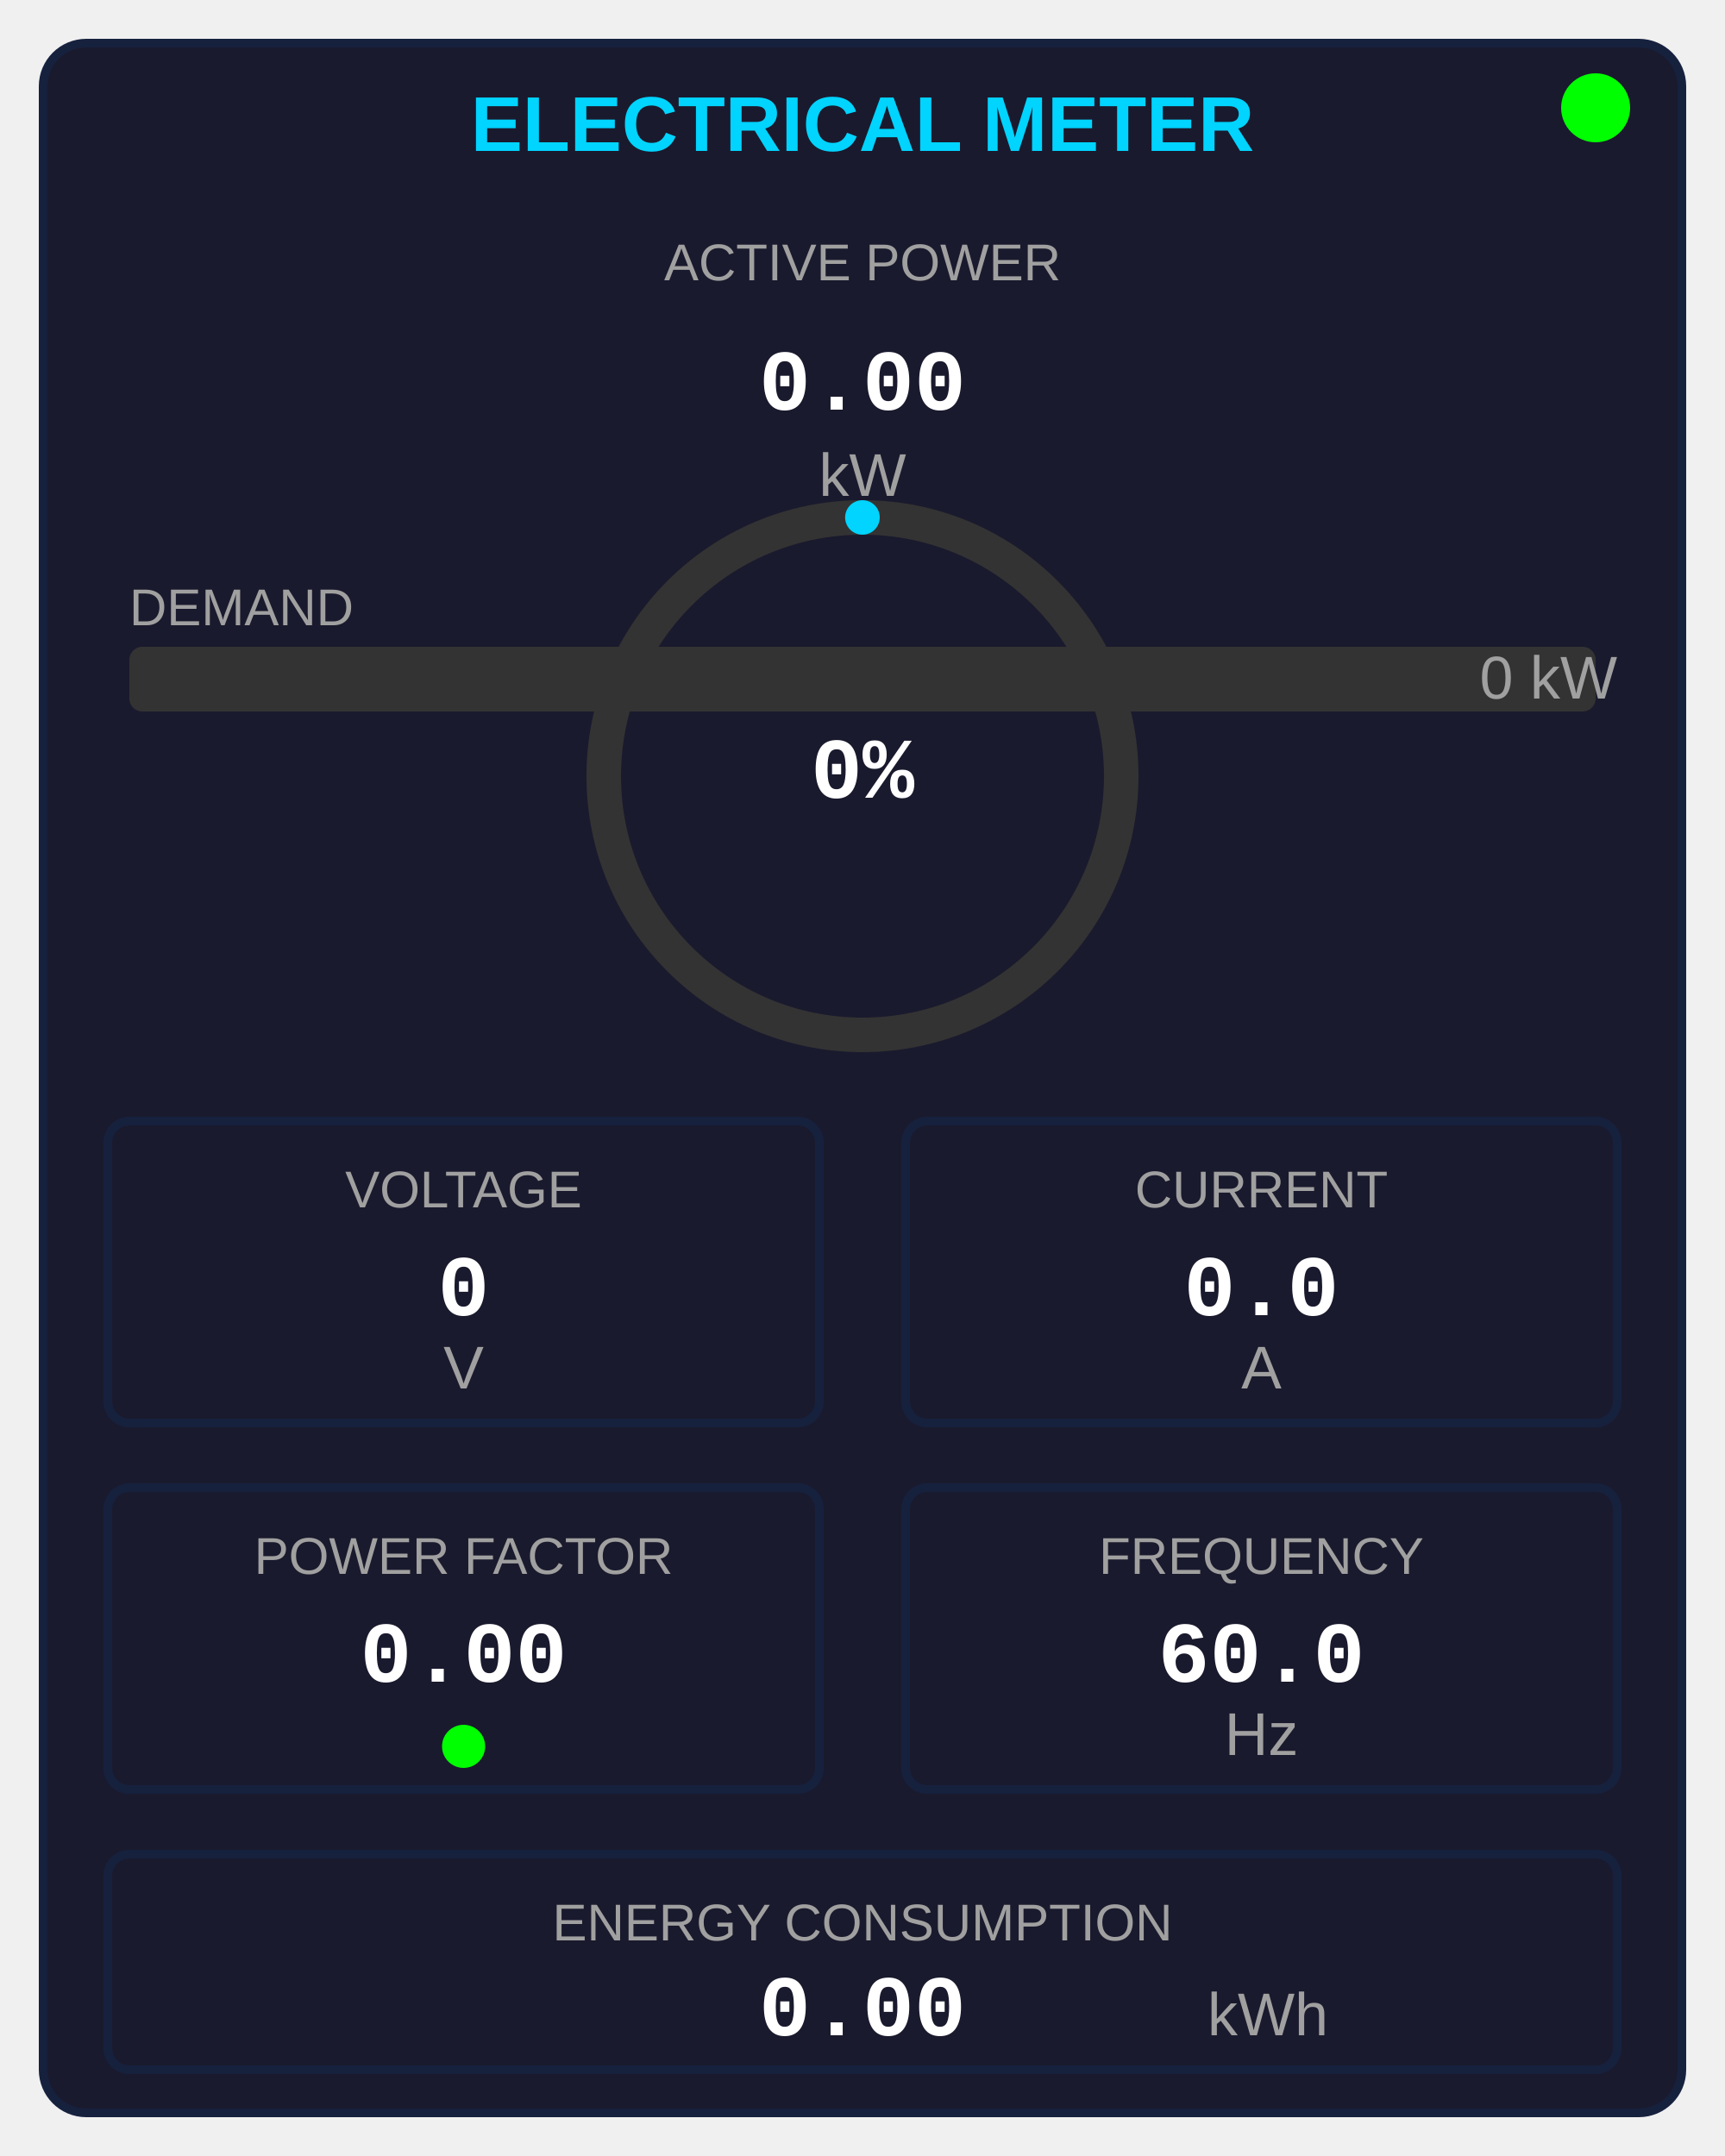
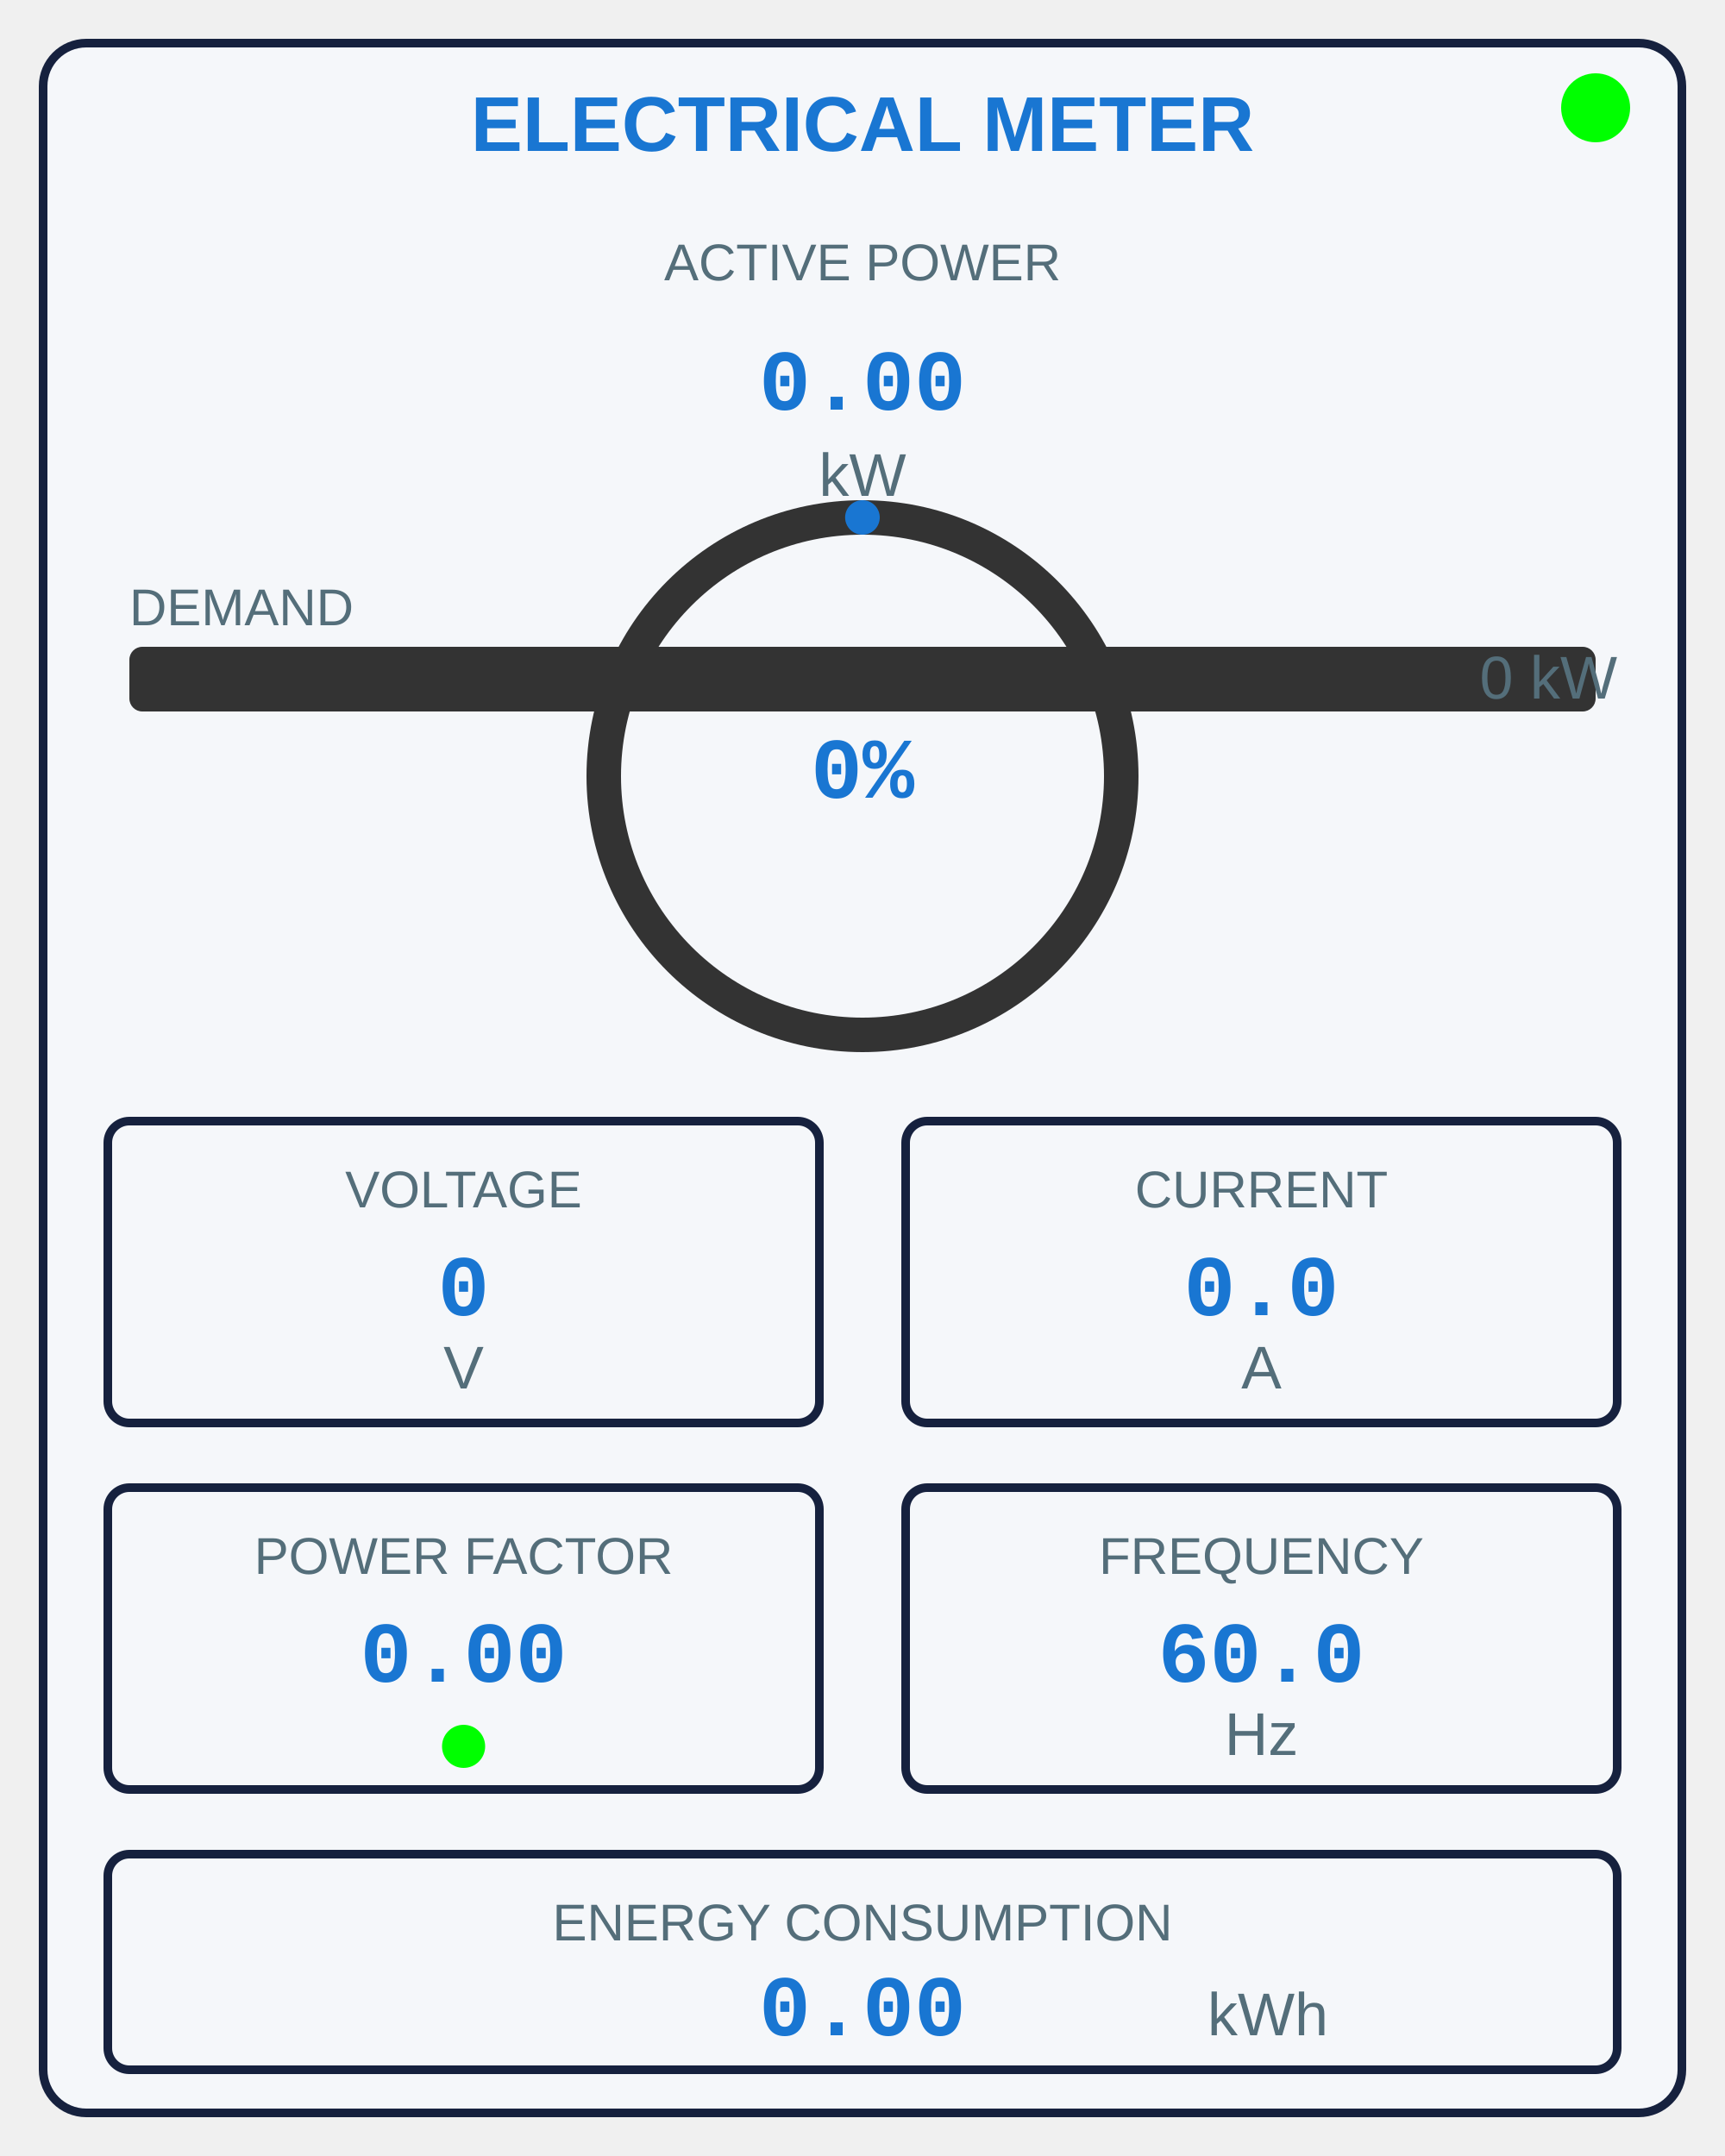
<svg xmlns="http://www.w3.org/2000/svg" viewBox="0 0 400 500" id="electrical-meter">
  <defs>
    <style>
-       .meter-bg { fill: #1a1a2e; stroke: #16213e; stroke-width: 2; }
-       .title-text { fill: #00d4ff; font-family: Arial, sans-serif; font-size: 18px; font-weight: bold; }
-       .label-text { fill: #a0a0a0; font-family: Arial, sans-serif; font-size: 12px; }
-       .value-text { fill: #ffffff; font-family: 'Courier New', monospace; font-size: 20px; font-weight: bold; }
-       .unit-text { fill: #a0a0a0; font-family: Arial, sans-serif; font-size: 14px; }
+       .meter-bg { fill: #f5f7fa; stroke: #16213e; stroke-width: 2; }
+       .title-text { fill: #1976d2; font-family: Arial, sans-serif; font-size: 18px; font-weight: bold; }
+       .label-text { fill: #546e7a; font-family: Arial, sans-serif; font-size: 12px; }
+       .value-text { fill: #1976d2; font-family: 'Courier New', monospace; font-size: 20px; font-weight: bold; }
+       .unit-text { fill: #546e7a; font-family: Arial, sans-serif; font-size: 14px; }
      .status-ok { fill: #00ff00; }
      .status-warning { fill: #ffaa00; }
      .status-alarm { fill: #ff0000; }
      .gauge-bg { fill: none; stroke: #333; stroke-width: 8; }
-       .gauge-fill { fill: none; stroke: #00d4ff; stroke-width: 8; stroke-linecap: round; }
+       .gauge-fill { fill: none; stroke: #1976d2; stroke-width: 8; stroke-linecap: round; }
      .demand-indicator { fill: #ff6b00; }
    </style>
  </defs>
  <rect class="meter-bg" x="10" y="10" width="380" height="480" rx="10" />
  <text class="title-text" x="200" y="35" text-anchor="middle">ELECTRICAL METER</text>
  <circle id="statusIndicator" class="status-ok" cx="370" cy="25" r="8" />
  <g id="powerDisplay">
    <text class="label-text" x="200" y="65" text-anchor="middle">ACTIVE POWER</text>
    <text id="powerValue" class="value-text" x="200" y="95" text-anchor="middle" font-size="32">0.00</text>
    <text class="unit-text" x="200" y="115" text-anchor="middle">kW</text>
  </g>
  <g id="powerGauge" transform="translate(200, 180)">
    <circle class="gauge-bg" r="60" cx="0" cy="0" />
    <circle id="powerGaugeFill" class="gauge-fill" r="60" cx="0" cy="0" stroke-dasharray="377" stroke-dashoffset="377" transform="rotate(-90)" />
    <text id="powerPercent" class="value-text" x="0" y="5" text-anchor="middle" font-size="16">0%</text>
  </g>
  <g id="voltageDisplay">
    <rect class="meter-bg" x="25" y="260" width="165" height="70" rx="5" />
    <text class="label-text" x="107.5" y="280" text-anchor="middle">VOLTAGE</text>
    <text id="voltageValue" class="value-text" x="107.5" y="305" text-anchor="middle">0</text>
    <text class="unit-text" x="107.5" y="322" text-anchor="middle">V</text>
  </g>
  <g id="currentDisplay">
    <rect class="meter-bg" x="210" y="260" width="165" height="70" rx="5" />
    <text class="label-text" x="292.5" y="280" text-anchor="middle">CURRENT</text>
    <text id="currentValue" class="value-text" x="292.5" y="305" text-anchor="middle">0.0</text>
    <text class="unit-text" x="292.5" y="322" text-anchor="middle">A</text>
  </g>
  <g id="pfDisplay">
    <rect class="meter-bg" x="25" y="345" width="165" height="70" rx="5" />
    <text class="label-text" x="107.5" y="365" text-anchor="middle">POWER FACTOR</text>
    <text id="pfValue" class="value-text" x="107.5" y="390" text-anchor="middle">0.00</text>
    <circle id="pfIndicator" class="status-ok" cx="107.5" cy="405" r="5" />
  </g>
  <g id="freqDisplay">
    <rect class="meter-bg" x="210" y="345" width="165" height="70" rx="5" />
    <text class="label-text" x="292.5" y="365" text-anchor="middle">FREQUENCY</text>
    <text id="freqValue" class="value-text" x="292.5" y="390" text-anchor="middle">60.0</text>
    <text class="unit-text" x="292.5" y="407" text-anchor="middle">Hz</text>
  </g>
  <g id="energyDisplay">
    <rect class="meter-bg" x="25" y="430" width="350" height="50" rx="5" />
    <text class="label-text" x="200" y="450" text-anchor="middle">ENERGY CONSUMPTION</text>
    <text id="energyValue" class="value-text" x="200" y="472" text-anchor="middle">0.00</text>
    <text class="unit-text" x="280" y="472">kWh</text>
  </g>
  <g id="demandDisplay">
    <text class="label-text" x="30" y="145" text-anchor="start">DEMAND</text>
    <rect x="30" y="150" width="340" height="15" rx="3" fill="#333" />
    <rect id="demandBar" class="demand-indicator" x="30" y="150" width="0" height="15" rx="3" />
    <text id="demandValue" class="unit-text" x="375" y="162" text-anchor="end">0 kW</text>
  </g>
</svg>
